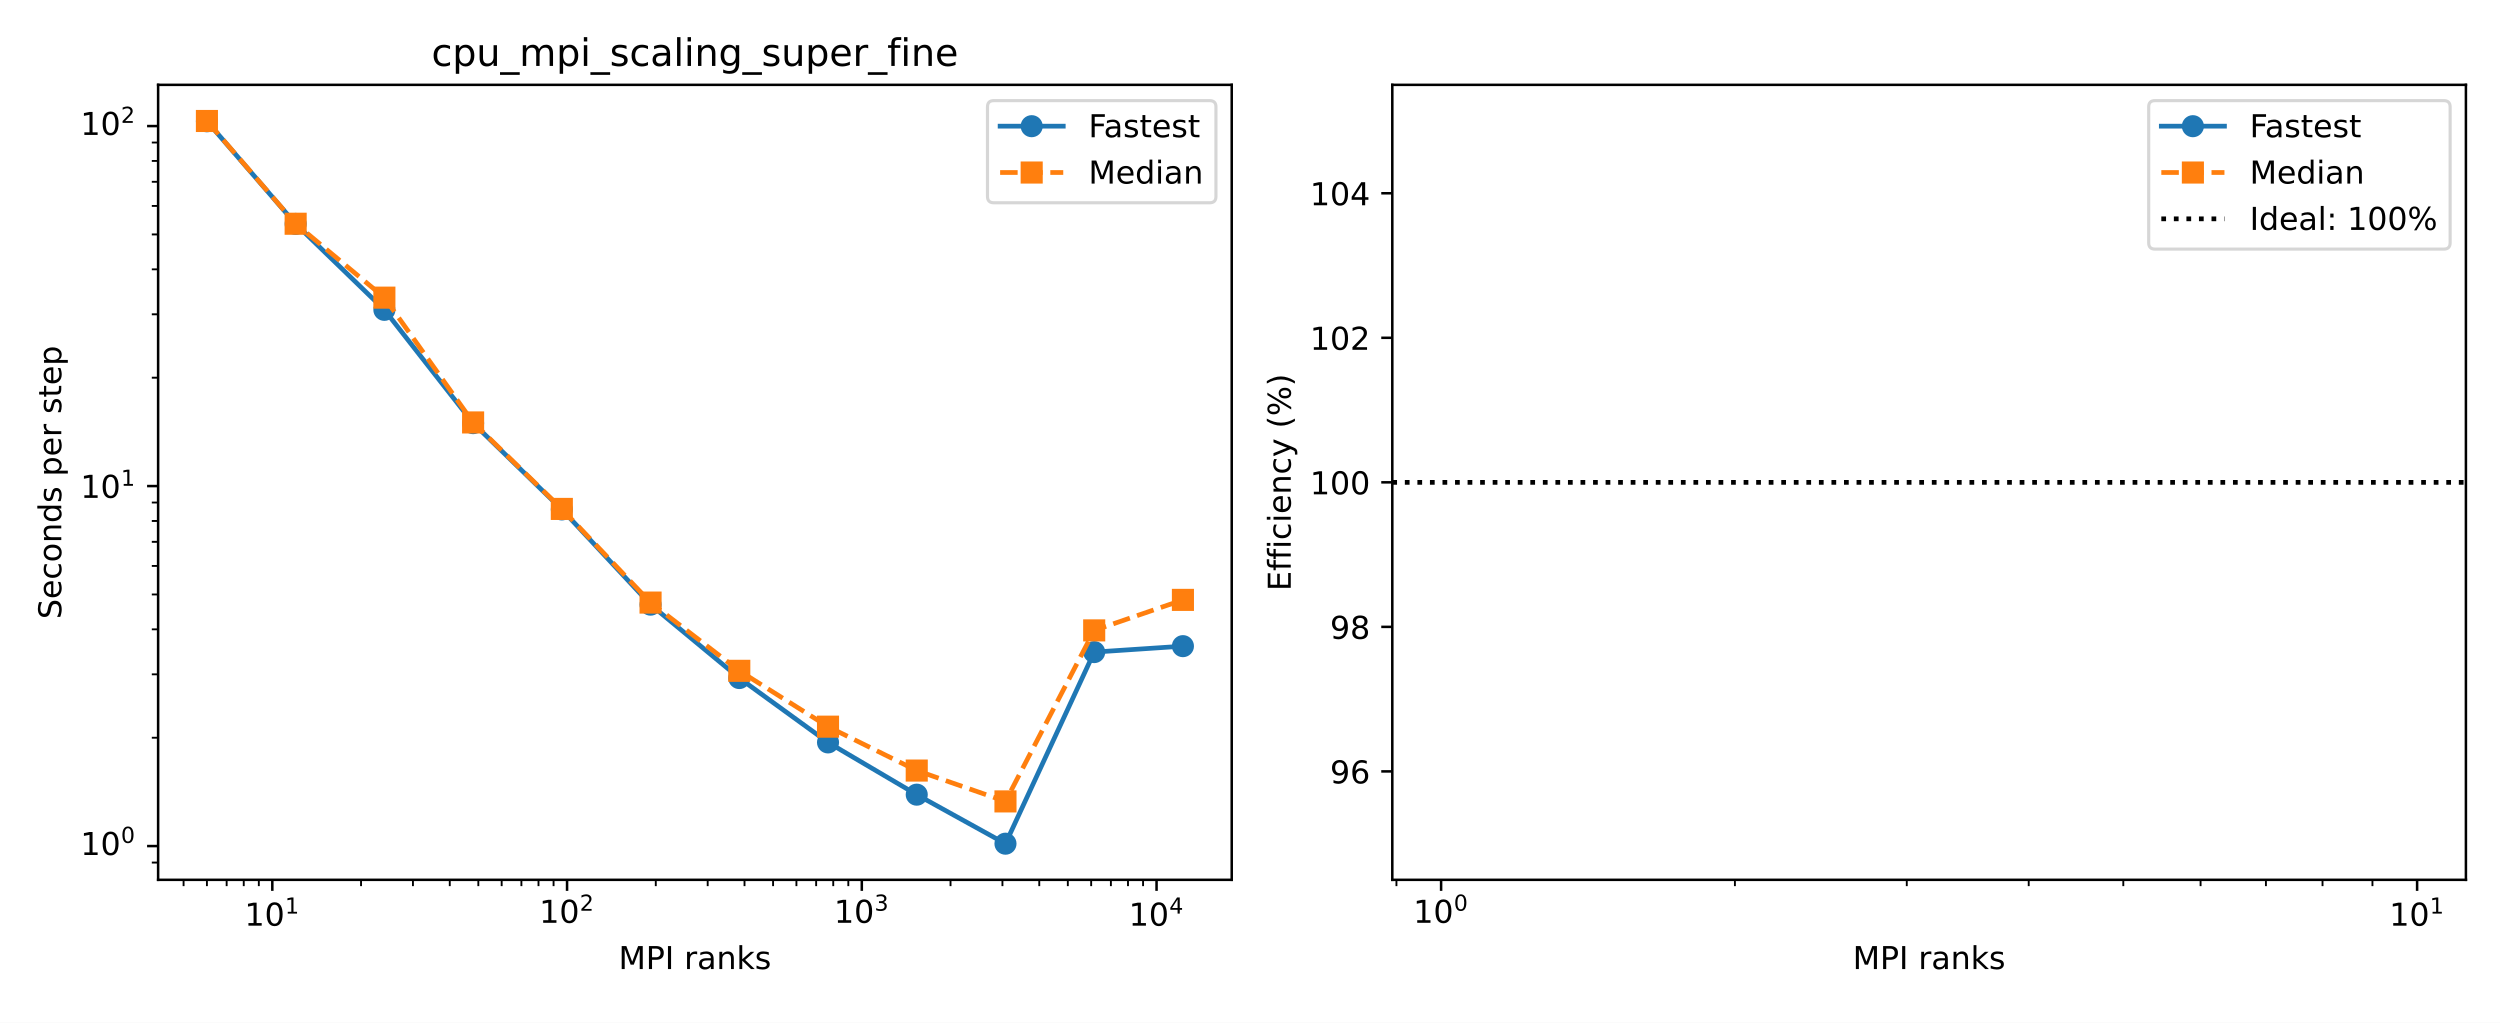
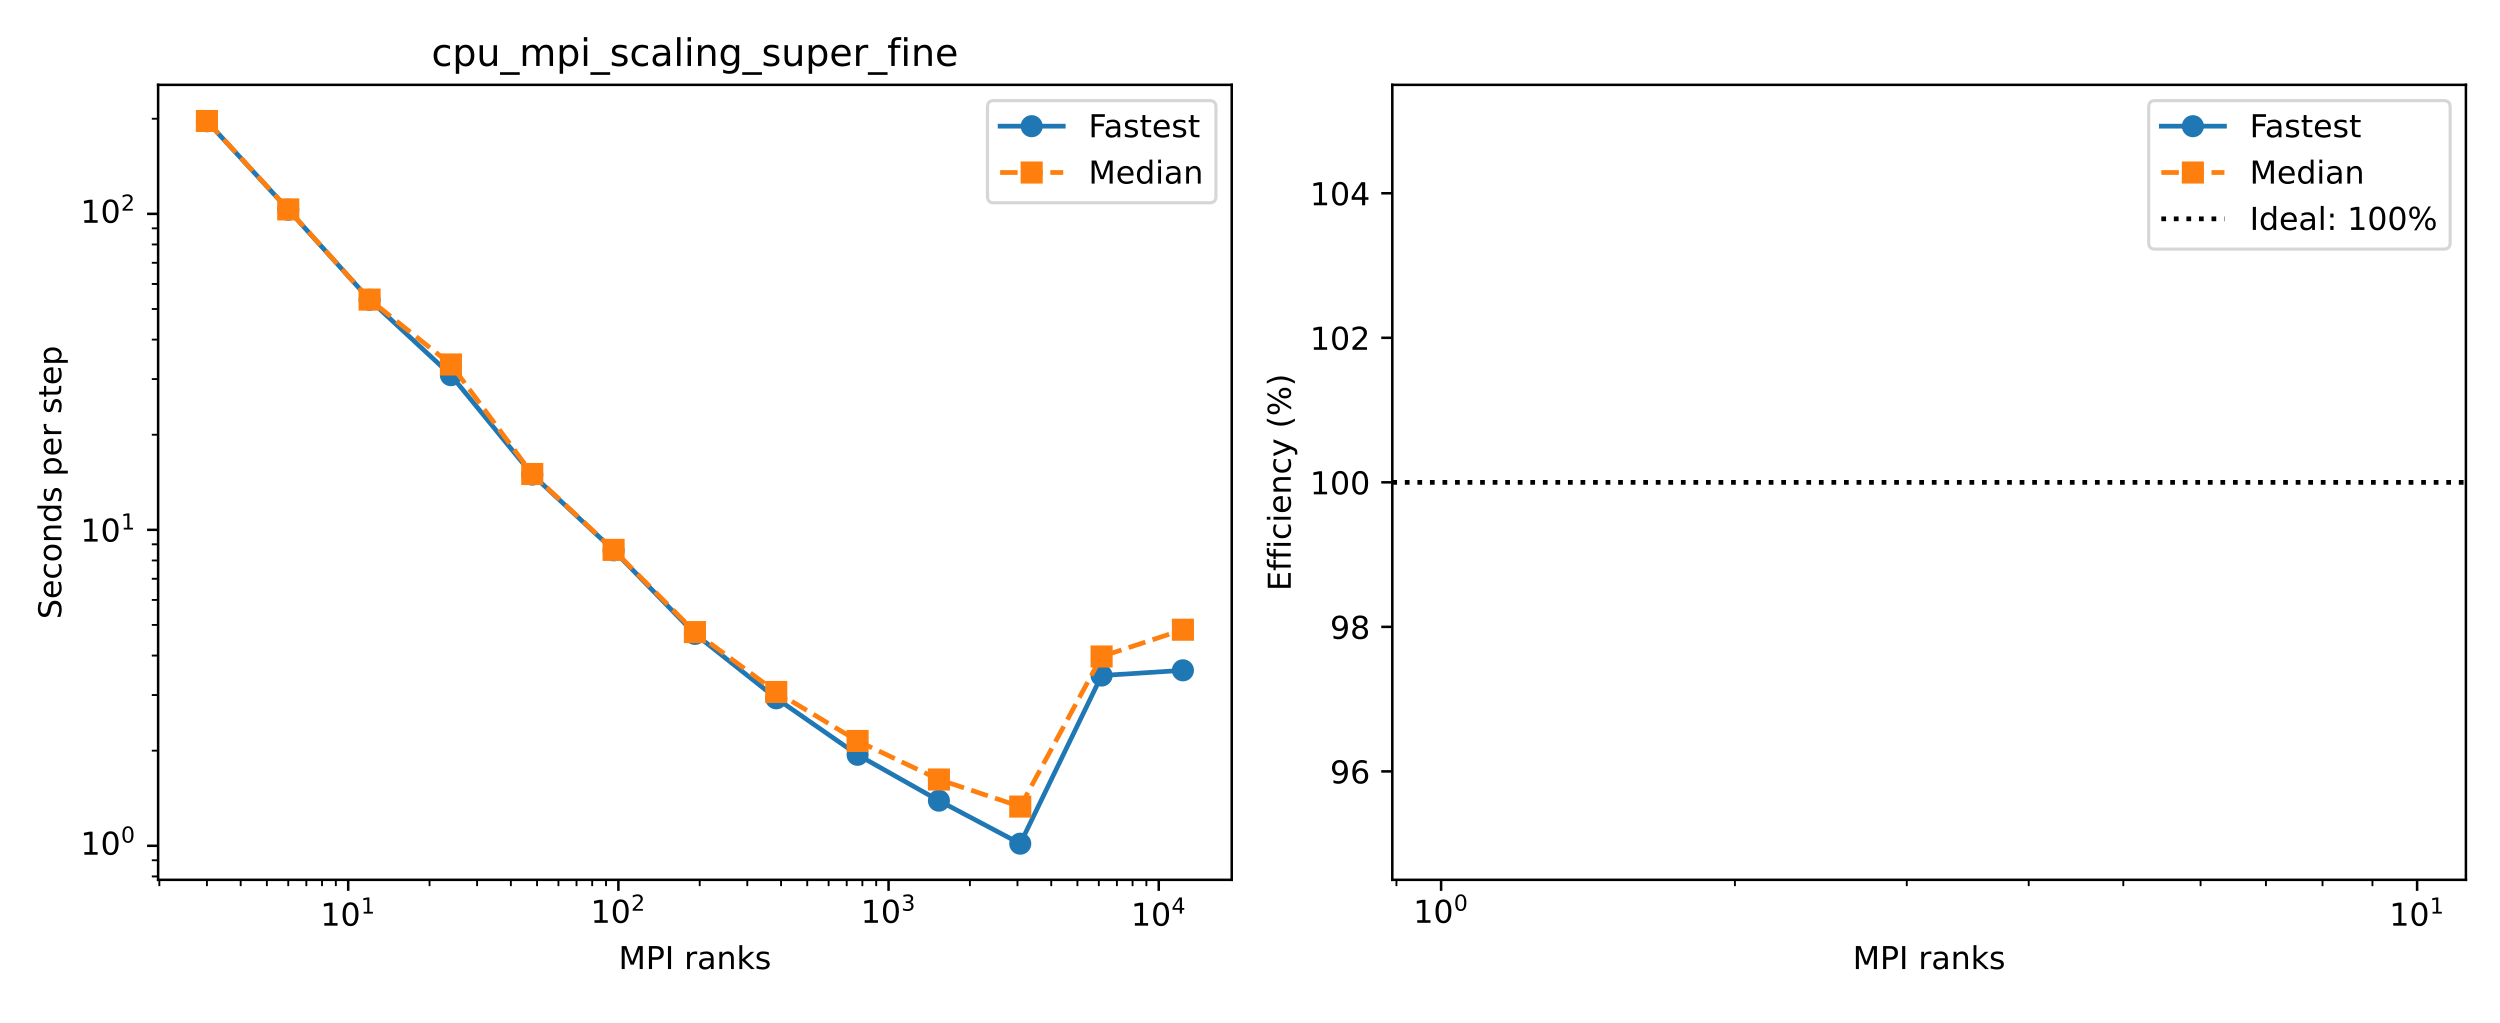
<svg xmlns="http://www.w3.org/2000/svg" xmlns:xlink="http://www.w3.org/1999/xlink" width="792pt" height="324pt" viewBox="0 0 792 324" version="1.1">
  <defs>
    <style type="text/css">*{stroke-linejoin: round; stroke-linecap: butt}</style>
  </defs>
  <g id="figure_1">
    <g id="patch_1">
      <path d="M 0 324 L 792 324 L 792 0 L 0 0 z " style="fill: #ffffff" />
    </g>
    <g id="axes_1">
      <g id="patch_2">
        <path d="M 50.093 278.728 L 390.211 278.728 L 390.211 26.88 L 50.093 26.88 z " style="fill: #ffffff" />
      </g>
      <g id="matplotlib.axis_1">
        <g id="xtick_1">
          <g id="line2d_1">
            <defs>
              <path id="m915a4b6a7f" d="M 0 0 L 0 3.5 " style="stroke: #000000; stroke-width: 0.8" />
            </defs>
            <g>
-               <use xlink:href="#m915a4b6a7f" x="86.268" y="278.728" style="stroke: #000000; stroke-width: 0.8" />
+               <use xlink:href="#m915a4b6a7f" x="110.308" y="278.728" style="stroke: #000000; stroke-width: 0.8" />
            </g>
          </g>
          <g id="text_1">
-             <g transform="translate(77.46797 293.3264)">
+             <g transform="translate(101.5083 293.3264)">
              <text>
                <tspan x="0" y="-0.064" style="font-size: 10px; font-family: 'DejaVu Sans'">1</tspan>
                <tspan x="6.362" y="-0.064" style="font-size: 10px; font-family: 'DejaVu Sans'">0</tspan>
                <tspan x="12.82" y="-3.892" style="font-size: 7px; font-family: 'DejaVu Sans'">1</tspan>
              </text>
            </g>
          </g>
        </g>
        <g id="xtick_2">
          <g id="line2d_2">
            <g>
-               <use xlink:href="#m915a4b6a7f" x="179.644" y="278.728" style="stroke: #000000; stroke-width: 0.8" />
+               <use xlink:href="#m915a4b6a7f" x="195.903" y="278.728" style="stroke: #000000; stroke-width: 0.8" />
            </g>
          </g>
          <g id="text_2">
-             <g transform="translate(170.844 293.3264)">
+             <g transform="translate(187.1029 293.3264)">
              <text>
                <tspan x="0" y="-0.977" style="font-size: 10px; font-family: 'DejaVu Sans'">1</tspan>
                <tspan x="6.362" y="-0.977" style="font-size: 10px; font-family: 'DejaVu Sans'">0</tspan>
                <tspan x="12.82" y="-4.805" style="font-size: 7px; font-family: 'DejaVu Sans'">2</tspan>
              </text>
            </g>
          </g>
        </g>
        <g id="xtick_3">
          <g id="line2d_3">
            <g>
-               <use xlink:href="#m915a4b6a7f" x="273.02" y="278.728" style="stroke: #000000; stroke-width: 0.8" />
+               <use xlink:href="#m915a4b6a7f" x="281.498" y="278.728" style="stroke: #000000; stroke-width: 0.8" />
            </g>
          </g>
          <g id="text_3">
-             <g transform="translate(264.22 293.3264)">
+             <g transform="translate(272.6976 293.3264)">
              <text>
                <tspan x="0" y="-0.977" style="font-size: 10px; font-family: 'DejaVu Sans'">1</tspan>
                <tspan x="6.362" y="-0.977" style="font-size: 10px; font-family: 'DejaVu Sans'">0</tspan>
                <tspan x="12.82" y="-4.805" style="font-size: 7px; font-family: 'DejaVu Sans'">3</tspan>
              </text>
            </g>
          </g>
        </g>
        <g id="xtick_4">
          <g id="line2d_4">
            <g>
-               <use xlink:href="#m915a4b6a7f" x="366.396" y="278.728" style="stroke: #000000; stroke-width: 0.8" />
+               <use xlink:href="#m915a4b6a7f" x="367.092" y="278.728" style="stroke: #000000; stroke-width: 0.8" />
            </g>
          </g>
          <g id="text_4">
-             <g transform="translate(357.596 293.3264)">
+             <g transform="translate(358.2923 293.3264)">
              <text>
                <tspan x="0" y="-0.064" style="font-size: 10px; font-family: 'DejaVu Sans'">1</tspan>
                <tspan x="6.362" y="-0.064" style="font-size: 10px; font-family: 'DejaVu Sans'">0</tspan>
                <tspan x="12.82" y="-3.892" style="font-size: 7px; font-family: 'DejaVu Sans'">4</tspan>
              </text>
            </g>
          </g>
        </g>
        <g id="xtick_5">
          <g id="line2d_5">
            <defs>
              <path id="m72433dea88" d="M 0 0 L 0 2 " style="stroke: #000000; stroke-width: 0.6" />
            </defs>
            <g>
-               <use xlink:href="#m72433dea88" x="58.159" y="278.728" style="stroke: #000000; stroke-width: 0.6" />
+               <use xlink:href="#m72433dea88" x="50.48" y="278.728" style="stroke: #000000; stroke-width: 0.6" />
            </g>
          </g>
        </g>
        <g id="xtick_6">
          <g id="line2d_6">
            <g>
              <use xlink:href="#m72433dea88" x="65.553" y="278.728" style="stroke: #000000; stroke-width: 0.6" />
            </g>
          </g>
        </g>
        <g id="xtick_7">
          <g id="line2d_7">
            <g>
-               <use xlink:href="#m72433dea88" x="71.804" y="278.728" style="stroke: #000000; stroke-width: 0.6" />
+               <use xlink:href="#m72433dea88" x="76.247" y="278.728" style="stroke: #000000; stroke-width: 0.6" />
            </g>
          </g>
        </g>
        <g id="xtick_8">
          <g id="line2d_8">
            <g>
-               <use xlink:href="#m72433dea88" x="77.219" y="278.728" style="stroke: #000000; stroke-width: 0.6" />
+               <use xlink:href="#m72433dea88" x="84.542" y="278.728" style="stroke: #000000; stroke-width: 0.6" />
            </g>
          </g>
        </g>
        <g id="xtick_9">
          <g id="line2d_9">
            <g>
-               <use xlink:href="#m72433dea88" x="81.995" y="278.728" style="stroke: #000000; stroke-width: 0.6" />
+               <use xlink:href="#m72433dea88" x="91.319" y="278.728" style="stroke: #000000; stroke-width: 0.6" />
            </g>
          </g>
        </g>
        <g id="xtick_10">
          <g id="line2d_10">
            <g>
-               <use xlink:href="#m72433dea88" x="114.377" y="278.728" style="stroke: #000000; stroke-width: 0.6" />
+               <use xlink:href="#m72433dea88" x="97.049" y="278.728" style="stroke: #000000; stroke-width: 0.6" />
            </g>
          </g>
        </g>
        <g id="xtick_11">
          <g id="line2d_11">
            <g>
-               <use xlink:href="#m72433dea88" x="130.82" y="278.728" style="stroke: #000000; stroke-width: 0.6" />
+               <use xlink:href="#m72433dea88" x="102.013" y="278.728" style="stroke: #000000; stroke-width: 0.6" />
            </g>
          </g>
        </g>
        <g id="xtick_12">
          <g id="line2d_12">
            <g>
-               <use xlink:href="#m72433dea88" x="142.486" y="278.728" style="stroke: #000000; stroke-width: 0.6" />
+               <use xlink:href="#m72433dea88" x="106.392" y="278.728" style="stroke: #000000; stroke-width: 0.6" />
            </g>
          </g>
        </g>
        <g id="xtick_13">
          <g id="line2d_13">
            <g>
-               <use xlink:href="#m72433dea88" x="151.535" y="278.728" style="stroke: #000000; stroke-width: 0.6" />
+               <use xlink:href="#m72433dea88" x="136.075" y="278.728" style="stroke: #000000; stroke-width: 0.6" />
            </g>
          </g>
        </g>
        <g id="xtick_14">
          <g id="line2d_14">
            <g>
-               <use xlink:href="#m72433dea88" x="158.929" y="278.728" style="stroke: #000000; stroke-width: 0.6" />
+               <use xlink:href="#m72433dea88" x="151.147" y="278.728" style="stroke: #000000; stroke-width: 0.6" />
            </g>
          </g>
        </g>
        <g id="xtick_15">
          <g id="line2d_15">
            <g>
-               <use xlink:href="#m72433dea88" x="165.18" y="278.728" style="stroke: #000000; stroke-width: 0.6" />
+               <use xlink:href="#m72433dea88" x="161.841" y="278.728" style="stroke: #000000; stroke-width: 0.6" />
            </g>
          </g>
        </g>
        <g id="xtick_16">
          <g id="line2d_16">
            <g>
-               <use xlink:href="#m72433dea88" x="170.595" y="278.728" style="stroke: #000000; stroke-width: 0.6" />
+               <use xlink:href="#m72433dea88" x="170.136" y="278.728" style="stroke: #000000; stroke-width: 0.6" />
            </g>
          </g>
        </g>
        <g id="xtick_17">
          <g id="line2d_17">
            <g>
-               <use xlink:href="#m72433dea88" x="175.371" y="278.728" style="stroke: #000000; stroke-width: 0.6" />
+               <use xlink:href="#m72433dea88" x="176.914" y="278.728" style="stroke: #000000; stroke-width: 0.6" />
            </g>
          </g>
        </g>
        <g id="xtick_18">
          <g id="line2d_18">
            <g>
-               <use xlink:href="#m72433dea88" x="207.753" y="278.728" style="stroke: #000000; stroke-width: 0.6" />
+               <use xlink:href="#m72433dea88" x="182.644" y="278.728" style="stroke: #000000; stroke-width: 0.6" />
            </g>
          </g>
        </g>
        <g id="xtick_19">
          <g id="line2d_19">
            <g>
-               <use xlink:href="#m72433dea88" x="224.196" y="278.728" style="stroke: #000000; stroke-width: 0.6" />
+               <use xlink:href="#m72433dea88" x="187.608" y="278.728" style="stroke: #000000; stroke-width: 0.6" />
            </g>
          </g>
        </g>
        <g id="xtick_20">
          <g id="line2d_20">
            <g>
-               <use xlink:href="#m72433dea88" x="235.862" y="278.728" style="stroke: #000000; stroke-width: 0.6" />
+               <use xlink:href="#m72433dea88" x="191.986" y="278.728" style="stroke: #000000; stroke-width: 0.6" />
            </g>
          </g>
        </g>
        <g id="xtick_21">
          <g id="line2d_21">
            <g>
-               <use xlink:href="#m72433dea88" x="244.911" y="278.728" style="stroke: #000000; stroke-width: 0.6" />
+               <use xlink:href="#m72433dea88" x="221.67" y="278.728" style="stroke: #000000; stroke-width: 0.6" />
            </g>
          </g>
        </g>
        <g id="xtick_22">
          <g id="line2d_22">
            <g>
-               <use xlink:href="#m72433dea88" x="252.305" y="278.728" style="stroke: #000000; stroke-width: 0.6" />
+               <use xlink:href="#m72433dea88" x="236.742" y="278.728" style="stroke: #000000; stroke-width: 0.6" />
            </g>
          </g>
        </g>
        <g id="xtick_23">
          <g id="line2d_23">
            <g>
-               <use xlink:href="#m72433dea88" x="258.556" y="278.728" style="stroke: #000000; stroke-width: 0.6" />
+               <use xlink:href="#m72433dea88" x="247.436" y="278.728" style="stroke: #000000; stroke-width: 0.6" />
            </g>
          </g>
        </g>
        <g id="xtick_24">
          <g id="line2d_24">
            <g>
-               <use xlink:href="#m72433dea88" x="263.971" y="278.728" style="stroke: #000000; stroke-width: 0.6" />
+               <use xlink:href="#m72433dea88" x="255.731" y="278.728" style="stroke: #000000; stroke-width: 0.6" />
            </g>
          </g>
        </g>
        <g id="xtick_25">
          <g id="line2d_25">
            <g>
-               <use xlink:href="#m72433dea88" x="268.747" y="278.728" style="stroke: #000000; stroke-width: 0.6" />
+               <use xlink:href="#m72433dea88" x="262.509" y="278.728" style="stroke: #000000; stroke-width: 0.6" />
            </g>
          </g>
        </g>
        <g id="xtick_26">
          <g id="line2d_26">
            <g>
-               <use xlink:href="#m72433dea88" x="301.129" y="278.728" style="stroke: #000000; stroke-width: 0.6" />
+               <use xlink:href="#m72433dea88" x="268.239" y="278.728" style="stroke: #000000; stroke-width: 0.6" />
            </g>
          </g>
        </g>
        <g id="xtick_27">
          <g id="line2d_27">
            <g>
-               <use xlink:href="#m72433dea88" x="317.572" y="278.728" style="stroke: #000000; stroke-width: 0.6" />
+               <use xlink:href="#m72433dea88" x="273.203" y="278.728" style="stroke: #000000; stroke-width: 0.6" />
            </g>
          </g>
        </g>
        <g id="xtick_28">
          <g id="line2d_28">
            <g>
-               <use xlink:href="#m72433dea88" x="329.238" y="278.728" style="stroke: #000000; stroke-width: 0.6" />
+               <use xlink:href="#m72433dea88" x="277.581" y="278.728" style="stroke: #000000; stroke-width: 0.6" />
            </g>
          </g>
        </g>
        <g id="xtick_29">
          <g id="line2d_29">
            <g>
-               <use xlink:href="#m72433dea88" x="338.287" y="278.728" style="stroke: #000000; stroke-width: 0.6" />
+               <use xlink:href="#m72433dea88" x="307.264" y="278.728" style="stroke: #000000; stroke-width: 0.6" />
            </g>
          </g>
        </g>
        <g id="xtick_30">
          <g id="line2d_30">
            <g>
-               <use xlink:href="#m72433dea88" x="345.681" y="278.728" style="stroke: #000000; stroke-width: 0.6" />
+               <use xlink:href="#m72433dea88" x="322.337" y="278.728" style="stroke: #000000; stroke-width: 0.6" />
            </g>
          </g>
        </g>
        <g id="xtick_31">
          <g id="line2d_31">
            <g>
-               <use xlink:href="#m72433dea88" x="351.932" y="278.728" style="stroke: #000000; stroke-width: 0.6" />
+               <use xlink:href="#m72433dea88" x="333.031" y="278.728" style="stroke: #000000; stroke-width: 0.6" />
            </g>
          </g>
        </g>
        <g id="xtick_32">
          <g id="line2d_32">
            <g>
-               <use xlink:href="#m72433dea88" x="357.347" y="278.728" style="stroke: #000000; stroke-width: 0.6" />
+               <use xlink:href="#m72433dea88" x="341.326" y="278.728" style="stroke: #000000; stroke-width: 0.6" />
            </g>
          </g>
        </g>
        <g id="xtick_33">
          <g id="line2d_33">
            <g>
-               <use xlink:href="#m72433dea88" x="362.123" y="278.728" style="stroke: #000000; stroke-width: 0.6" />
+               <use xlink:href="#m72433dea88" x="348.103" y="278.728" style="stroke: #000000; stroke-width: 0.6" />
+             </g>
+           </g>
+         </g>
+         <g id="xtick_34">
+           <g id="line2d_34">
+             <g>
+               <use xlink:href="#m72433dea88" x="353.834" y="278.728" style="stroke: #000000; stroke-width: 0.6" />
+             </g>
+           </g>
+         </g>
+         <g id="xtick_35">
+           <g id="line2d_35">
+             <g>
+               <use xlink:href="#m72433dea88" x="358.797" y="278.728" style="stroke: #000000; stroke-width: 0.6" />
+             </g>
+           </g>
+         </g>
+         <g id="xtick_36">
+           <g id="line2d_36">
+             <g>
+               <use xlink:href="#m72433dea88" x="363.176" y="278.728" style="stroke: #000000; stroke-width: 0.6" />
            </g>
          </g>
        </g>
        <g id="text_5">
          <text style="font-size: 10px; font-family: 'DejaVu Sans', 'Bitstream Vera Sans', 'Computer Modern Sans Serif', 'Lucida Grande', 'Verdana', 'Geneva', 'Lucid', 'Arial', 'Helvetica', 'Avant Garde', sans-serif; text-anchor: middle" x="220.152" y="307.005" transform="rotate(-0 220.152 307.0046)">MPI ranks</text>
        </g>
      </g>
      <g id="matplotlib.axis_2">
        <g id="ytick_1">
-           <g id="line2d_34">
+           <g id="line2d_37">
            <defs>
              <path id="mc665064905" d="M 0 0 L -3.5 0 " style="stroke: #000000; stroke-width: 0.8" />
            </defs>
            <g>
-               <use xlink:href="#mc665064905" x="50.093" y="268.043" style="stroke: #000000; stroke-width: 0.8" />
+               <use xlink:href="#mc665064905" x="50.093" y="267.949" style="stroke: #000000; stroke-width: 0.8" />
            </g>
          </g>
          <g id="text_6">
-             <g transform="translate(25.49269 271.8419)">
+             <g transform="translate(25.49269 271.7486)">
              <text>
                <tspan x="0" y="-0.977" style="font-size: 10px; font-family: 'DejaVu Sans'">1</tspan>
                <tspan x="6.362" y="-0.977" style="font-size: 10px; font-family: 'DejaVu Sans'">0</tspan>
                <tspan x="12.82" y="-4.805" style="font-size: 7px; font-family: 'DejaVu Sans'">0</tspan>
              </text>
            </g>
          </g>
        </g>
        <g id="ytick_2">
-           <g id="line2d_35">
-             <g>
-               <use xlink:href="#mc665064905" x="50.093" y="153.987" style="stroke: #000000; stroke-width: 0.8" />
+           <g id="line2d_38">
+             <g>
+               <use xlink:href="#mc665064905" x="50.093" y="167.851" style="stroke: #000000; stroke-width: 0.8" />
            </g>
          </g>
          <g id="text_7">
-             <g transform="translate(25.49269 157.7864)">
+             <g transform="translate(25.49269 171.6498)">
              <text>
                <tspan x="0" y="-0.064" style="font-size: 10px; font-family: 'DejaVu Sans'">1</tspan>
                <tspan x="6.362" y="-0.064" style="font-size: 10px; font-family: 'DejaVu Sans'">0</tspan>
                <tspan x="12.82" y="-3.892" style="font-size: 7px; font-family: 'DejaVu Sans'">1</tspan>
              </text>
            </g>
          </g>
        </g>
        <g id="ytick_3">
-           <g id="line2d_36">
-             <g>
-               <use xlink:href="#mc665064905" x="50.093" y="39.932" style="stroke: #000000; stroke-width: 0.8" />
+           <g id="line2d_39">
+             <g>
+               <use xlink:href="#mc665064905" x="50.093" y="67.752" style="stroke: #000000; stroke-width: 0.8" />
            </g>
          </g>
          <g id="text_8">
-             <g transform="translate(25.49269 43.73083)">
+             <g transform="translate(25.49269 71.55097)">
              <text>
                <tspan x="0" y="-0.977" style="font-size: 10px; font-family: 'DejaVu Sans'">1</tspan>
                <tspan x="6.362" y="-0.977" style="font-size: 10px; font-family: 'DejaVu Sans'">0</tspan>
                <tspan x="12.82" y="-4.805" style="font-size: 7px; font-family: 'DejaVu Sans'">2</tspan>
              </text>
            </g>
          </g>
        </g>
        <g id="ytick_4">
-           <g id="line2d_37">
+           <g id="line2d_40">
            <defs>
              <path id="m3884b080c1" d="M 0 0 L -2 0 " style="stroke: #000000; stroke-width: 0.6" />
            </defs>
            <g>
-               <use xlink:href="#m3884b080c1" x="50.093" y="273.262" style="stroke: #000000; stroke-width: 0.6" />
+               <use xlink:href="#m3884b080c1" x="50.093" y="277.65" style="stroke: #000000; stroke-width: 0.6" />
            </g>
          </g>
        </g>
        <g id="ytick_5">
-           <g id="line2d_38">
-             <g>
-               <use xlink:href="#m3884b080c1" x="50.093" y="233.709" style="stroke: #000000; stroke-width: 0.6" />
+           <g id="line2d_41">
+             <g>
+               <use xlink:href="#m3884b080c1" x="50.093" y="272.53" style="stroke: #000000; stroke-width: 0.6" />
            </g>
          </g>
        </g>
        <g id="ytick_6">
-           <g id="line2d_39">
-             <g>
-               <use xlink:href="#m3884b080c1" x="50.093" y="213.624" style="stroke: #000000; stroke-width: 0.6" />
+           <g id="line2d_42">
+             <g>
+               <use xlink:href="#m3884b080c1" x="50.093" y="237.817" style="stroke: #000000; stroke-width: 0.6" />
            </g>
          </g>
        </g>
        <g id="ytick_7">
-           <g id="line2d_40">
-             <g>
-               <use xlink:href="#m3884b080c1" x="50.093" y="199.374" style="stroke: #000000; stroke-width: 0.6" />
+           <g id="line2d_43">
+             <g>
+               <use xlink:href="#m3884b080c1" x="50.093" y="220.19" style="stroke: #000000; stroke-width: 0.6" />
            </g>
          </g>
        </g>
        <g id="ytick_8">
-           <g id="line2d_41">
-             <g>
-               <use xlink:href="#m3884b080c1" x="50.093" y="188.321" style="stroke: #000000; stroke-width: 0.6" />
+           <g id="line2d_44">
+             <g>
+               <use xlink:href="#m3884b080c1" x="50.093" y="207.684" style="stroke: #000000; stroke-width: 0.6" />
            </g>
          </g>
        </g>
        <g id="ytick_9">
-           <g id="line2d_42">
-             <g>
-               <use xlink:href="#m3884b080c1" x="50.093" y="179.29" style="stroke: #000000; stroke-width: 0.6" />
+           <g id="line2d_45">
+             <g>
+               <use xlink:href="#m3884b080c1" x="50.093" y="197.983" style="stroke: #000000; stroke-width: 0.6" />
            </g>
          </g>
        </g>
        <g id="ytick_10">
-           <g id="line2d_43">
-             <g>
-               <use xlink:href="#m3884b080c1" x="50.093" y="171.655" style="stroke: #000000; stroke-width: 0.6" />
+           <g id="line2d_46">
+             <g>
+               <use xlink:href="#m3884b080c1" x="50.093" y="190.057" style="stroke: #000000; stroke-width: 0.6" />
            </g>
          </g>
        </g>
        <g id="ytick_11">
-           <g id="line2d_44">
-             <g>
-               <use xlink:href="#m3884b080c1" x="50.093" y="165.04" style="stroke: #000000; stroke-width: 0.6" />
+           <g id="line2d_47">
+             <g>
+               <use xlink:href="#m3884b080c1" x="50.093" y="183.356" style="stroke: #000000; stroke-width: 0.6" />
            </g>
          </g>
        </g>
        <g id="ytick_12">
-           <g id="line2d_45">
-             <g>
-               <use xlink:href="#m3884b080c1" x="50.093" y="159.206" style="stroke: #000000; stroke-width: 0.6" />
+           <g id="line2d_48">
+             <g>
+               <use xlink:href="#m3884b080c1" x="50.093" y="177.551" style="stroke: #000000; stroke-width: 0.6" />
            </g>
          </g>
        </g>
        <g id="ytick_13">
-           <g id="line2d_46">
-             <g>
-               <use xlink:href="#m3884b080c1" x="50.093" y="119.653" style="stroke: #000000; stroke-width: 0.6" />
+           <g id="line2d_49">
+             <g>
+               <use xlink:href="#m3884b080c1" x="50.093" y="172.431" style="stroke: #000000; stroke-width: 0.6" />
            </g>
          </g>
        </g>
        <g id="ytick_14">
-           <g id="line2d_47">
-             <g>
-               <use xlink:href="#m3884b080c1" x="50.093" y="99.569" style="stroke: #000000; stroke-width: 0.6" />
+           <g id="line2d_50">
+             <g>
+               <use xlink:href="#m3884b080c1" x="50.093" y="137.718" style="stroke: #000000; stroke-width: 0.6" />
            </g>
          </g>
        </g>
        <g id="ytick_15">
-           <g id="line2d_48">
-             <g>
-               <use xlink:href="#m3884b080c1" x="50.093" y="85.319" style="stroke: #000000; stroke-width: 0.6" />
+           <g id="line2d_51">
+             <g>
+               <use xlink:href="#m3884b080c1" x="50.093" y="120.091" style="stroke: #000000; stroke-width: 0.6" />
            </g>
          </g>
        </g>
        <g id="ytick_16">
-           <g id="line2d_49">
-             <g>
-               <use xlink:href="#m3884b080c1" x="50.093" y="74.266" style="stroke: #000000; stroke-width: 0.6" />
+           <g id="line2d_52">
+             <g>
+               <use xlink:href="#m3884b080c1" x="50.093" y="107.585" style="stroke: #000000; stroke-width: 0.6" />
            </g>
          </g>
        </g>
        <g id="ytick_17">
-           <g id="line2d_50">
-             <g>
-               <use xlink:href="#m3884b080c1" x="50.093" y="65.235" style="stroke: #000000; stroke-width: 0.6" />
+           <g id="line2d_53">
+             <g>
+               <use xlink:href="#m3884b080c1" x="50.093" y="97.885" style="stroke: #000000; stroke-width: 0.6" />
            </g>
          </g>
        </g>
        <g id="ytick_18">
-           <g id="line2d_51">
-             <g>
-               <use xlink:href="#m3884b080c1" x="50.093" y="57.599" style="stroke: #000000; stroke-width: 0.6" />
+           <g id="line2d_54">
+             <g>
+               <use xlink:href="#m3884b080c1" x="50.093" y="89.959" style="stroke: #000000; stroke-width: 0.6" />
            </g>
          </g>
        </g>
        <g id="ytick_19">
-           <g id="line2d_52">
-             <g>
-               <use xlink:href="#m3884b080c1" x="50.093" y="50.985" style="stroke: #000000; stroke-width: 0.6" />
+           <g id="line2d_55">
+             <g>
+               <use xlink:href="#m3884b080c1" x="50.093" y="83.257" style="stroke: #000000; stroke-width: 0.6" />
            </g>
          </g>
        </g>
        <g id="ytick_20">
-           <g id="line2d_53">
-             <g>
-               <use xlink:href="#m3884b080c1" x="50.093" y="45.151" style="stroke: #000000; stroke-width: 0.6" />
+           <g id="line2d_56">
+             <g>
+               <use xlink:href="#m3884b080c1" x="50.093" y="77.452" style="stroke: #000000; stroke-width: 0.6" />
+             </g>
+           </g>
+         </g>
+         <g id="ytick_21">
+           <g id="line2d_57">
+             <g>
+               <use xlink:href="#m3884b080c1" x="50.093" y="72.332" style="stroke: #000000; stroke-width: 0.6" />
+             </g>
+           </g>
+         </g>
+         <g id="ytick_22">
+           <g id="line2d_58">
+             <g>
+               <use xlink:href="#m3884b080c1" x="50.093" y="37.619" style="stroke: #000000; stroke-width: 0.6" />
            </g>
          </g>
        </g>
        <g id="text_9">
          <text style="font-size: 10px; font-family: 'DejaVu Sans', 'Bitstream Vera Sans', 'Computer Modern Sans Serif', 'Lucida Grande', 'Verdana', 'Geneva', 'Lucid', 'Arial', 'Helvetica', 'Avant Garde', sans-serif; text-anchor: middle" x="19.413" y="152.804" transform="rotate(-90 19.413 152.804)">Seconds per step</text>
        </g>
      </g>
-       <g id="line2d_54">
-         <path d="M 65.553 38.418 L 93.662 70.937 L 121.771 98.159 L 149.88 134.052 L 177.989 161.391 L 206.098 191.554 L 234.207 214.808 L 262.315 235.196 L 290.424 251.75 L 318.533 267.28 L 346.642 206.585 L 374.751 204.7 " clip-path="url(#p0b29adeca3)" style="fill: none; stroke: #1f77b4; stroke-width: 1.5; stroke-linecap: square" />
+       <g id="line2d_59">
+         <path d="M 65.553 38.413 L 91.319 66.424 L 117.086 94.963 L 142.852 118.854 L 168.619 150.355 L 194.385 174.349 L 220.152 200.821 L 245.919 221.229 L 271.685 239.122 L 297.452 253.651 L 323.218 267.28 L 348.985 214.012 L 374.751 212.357 " clip-path="url(#p0b29adeca3)" style="fill: none; stroke: #1f77b4; stroke-width: 1.5; stroke-linecap: square" />
        <defs>
          <path id="mfb15104b4f" d="M 0 3 C 0.796 3 1.559 2.684 2.121 2.121 C 2.684 1.559 3 0.796 3 0 C 3 -0.796 2.684 -1.559 2.121 -2.121 C 1.559 -2.684 0.796 -3 0 -3 C -0.796 -3 -1.559 -2.684 -2.121 -2.121 C -2.684 -1.559 -3 -0.796 -3 0 C -3 0.796 -2.684 1.559 -2.121 2.121 C -1.559 2.684 -0.796 3 0 3 z " style="stroke: #1f77b4" />
        </defs>
        <g clip-path="url(#p0b29adeca3)">
-           <use xlink:href="#mfb15104b4f" x="65.553" y="38.418" style="fill: #1f77b4; stroke: #1f77b4" />
-           <use xlink:href="#mfb15104b4f" x="93.662" y="70.937" style="fill: #1f77b4; stroke: #1f77b4" />
-           <use xlink:href="#mfb15104b4f" x="121.771" y="98.159" style="fill: #1f77b4; stroke: #1f77b4" />
-           <use xlink:href="#mfb15104b4f" x="149.88" y="134.052" style="fill: #1f77b4; stroke: #1f77b4" />
-           <use xlink:href="#mfb15104b4f" x="177.989" y="161.391" style="fill: #1f77b4; stroke: #1f77b4" />
-           <use xlink:href="#mfb15104b4f" x="206.098" y="191.554" style="fill: #1f77b4; stroke: #1f77b4" />
-           <use xlink:href="#mfb15104b4f" x="234.207" y="214.808" style="fill: #1f77b4; stroke: #1f77b4" />
-           <use xlink:href="#mfb15104b4f" x="262.315" y="235.196" style="fill: #1f77b4; stroke: #1f77b4" />
-           <use xlink:href="#mfb15104b4f" x="290.424" y="251.75" style="fill: #1f77b4; stroke: #1f77b4" />
-           <use xlink:href="#mfb15104b4f" x="318.533" y="267.28" style="fill: #1f77b4; stroke: #1f77b4" />
-           <use xlink:href="#mfb15104b4f" x="346.642" y="206.585" style="fill: #1f77b4; stroke: #1f77b4" />
-           <use xlink:href="#mfb15104b4f" x="374.751" y="204.7" style="fill: #1f77b4; stroke: #1f77b4" />
-         </g>
-       </g>
-       <g id="line2d_55">
-         <path d="M 65.553 38.328 L 93.662 70.881 L 121.771 94.294 L 149.88 133.829 L 177.989 161.226 L 206.098 190.896 L 234.207 212.517 L 262.315 230.208 L 290.424 244.113 L 318.533 253.885 L 346.642 199.708 L 374.751 190.043 " clip-path="url(#p0b29adeca3)" style="fill: none; stroke-dasharray: 5.55,2.4; stroke-dashoffset: 0; stroke: #ff7f0e; stroke-width: 1.5" />
+           <use xlink:href="#mfb15104b4f" x="65.553" y="38.413" style="fill: #1f77b4; stroke: #1f77b4" />
+           <use xlink:href="#mfb15104b4f" x="91.319" y="66.424" style="fill: #1f77b4; stroke: #1f77b4" />
+           <use xlink:href="#mfb15104b4f" x="117.086" y="94.963" style="fill: #1f77b4; stroke: #1f77b4" />
+           <use xlink:href="#mfb15104b4f" x="142.852" y="118.854" style="fill: #1f77b4; stroke: #1f77b4" />
+           <use xlink:href="#mfb15104b4f" x="168.619" y="150.355" style="fill: #1f77b4; stroke: #1f77b4" />
+           <use xlink:href="#mfb15104b4f" x="194.385" y="174.349" style="fill: #1f77b4; stroke: #1f77b4" />
+           <use xlink:href="#mfb15104b4f" x="220.152" y="200.821" style="fill: #1f77b4; stroke: #1f77b4" />
+           <use xlink:href="#mfb15104b4f" x="245.919" y="221.229" style="fill: #1f77b4; stroke: #1f77b4" />
+           <use xlink:href="#mfb15104b4f" x="271.685" y="239.122" style="fill: #1f77b4; stroke: #1f77b4" />
+           <use xlink:href="#mfb15104b4f" x="297.452" y="253.651" style="fill: #1f77b4; stroke: #1f77b4" />
+           <use xlink:href="#mfb15104b4f" x="323.218" y="267.28" style="fill: #1f77b4; stroke: #1f77b4" />
+           <use xlink:href="#mfb15104b4f" x="348.985" y="214.012" style="fill: #1f77b4; stroke: #1f77b4" />
+           <use xlink:href="#mfb15104b4f" x="374.751" y="212.357" style="fill: #1f77b4; stroke: #1f77b4" />
+         </g>
+       </g>
+       <g id="line2d_60">
+         <path d="M 65.553 38.328 L 91.319 66.344 L 117.086 94.914 L 142.852 115.462 L 168.619 150.159 L 194.385 174.204 L 220.152 200.243 L 245.919 219.218 L 271.685 234.744 L 297.452 246.948 L 323.218 255.524 L 348.985 207.977 L 374.751 199.494 " clip-path="url(#p0b29adeca3)" style="fill: none; stroke-dasharray: 5.55,2.4; stroke-dashoffset: 0; stroke: #ff7f0e; stroke-width: 1.5" />
        <defs>
          <path id="m5a906554f0" d="M -3 3 L 3 3 L 3 -3 L -3 -3 z " style="stroke: #ff7f0e; stroke-linejoin: miter" />
        </defs>
        <g clip-path="url(#p0b29adeca3)">
          <use xlink:href="#m5a906554f0" x="65.553" y="38.328" style="fill: #ff7f0e; stroke: #ff7f0e; stroke-linejoin: miter" />
-           <use xlink:href="#m5a906554f0" x="93.662" y="70.881" style="fill: #ff7f0e; stroke: #ff7f0e; stroke-linejoin: miter" />
-           <use xlink:href="#m5a906554f0" x="121.771" y="94.294" style="fill: #ff7f0e; stroke: #ff7f0e; stroke-linejoin: miter" />
-           <use xlink:href="#m5a906554f0" x="149.88" y="133.829" style="fill: #ff7f0e; stroke: #ff7f0e; stroke-linejoin: miter" />
-           <use xlink:href="#m5a906554f0" x="177.989" y="161.226" style="fill: #ff7f0e; stroke: #ff7f0e; stroke-linejoin: miter" />
-           <use xlink:href="#m5a906554f0" x="206.098" y="190.896" style="fill: #ff7f0e; stroke: #ff7f0e; stroke-linejoin: miter" />
-           <use xlink:href="#m5a906554f0" x="234.207" y="212.517" style="fill: #ff7f0e; stroke: #ff7f0e; stroke-linejoin: miter" />
-           <use xlink:href="#m5a906554f0" x="262.315" y="230.208" style="fill: #ff7f0e; stroke: #ff7f0e; stroke-linejoin: miter" />
-           <use xlink:href="#m5a906554f0" x="290.424" y="244.113" style="fill: #ff7f0e; stroke: #ff7f0e; stroke-linejoin: miter" />
-           <use xlink:href="#m5a906554f0" x="318.533" y="253.885" style="fill: #ff7f0e; stroke: #ff7f0e; stroke-linejoin: miter" />
-           <use xlink:href="#m5a906554f0" x="346.642" y="199.708" style="fill: #ff7f0e; stroke: #ff7f0e; stroke-linejoin: miter" />
-           <use xlink:href="#m5a906554f0" x="374.751" y="190.043" style="fill: #ff7f0e; stroke: #ff7f0e; stroke-linejoin: miter" />
+           <use xlink:href="#m5a906554f0" x="91.319" y="66.344" style="fill: #ff7f0e; stroke: #ff7f0e; stroke-linejoin: miter" />
+           <use xlink:href="#m5a906554f0" x="117.086" y="94.914" style="fill: #ff7f0e; stroke: #ff7f0e; stroke-linejoin: miter" />
+           <use xlink:href="#m5a906554f0" x="142.852" y="115.462" style="fill: #ff7f0e; stroke: #ff7f0e; stroke-linejoin: miter" />
+           <use xlink:href="#m5a906554f0" x="168.619" y="150.159" style="fill: #ff7f0e; stroke: #ff7f0e; stroke-linejoin: miter" />
+           <use xlink:href="#m5a906554f0" x="194.385" y="174.204" style="fill: #ff7f0e; stroke: #ff7f0e; stroke-linejoin: miter" />
+           <use xlink:href="#m5a906554f0" x="220.152" y="200.243" style="fill: #ff7f0e; stroke: #ff7f0e; stroke-linejoin: miter" />
+           <use xlink:href="#m5a906554f0" x="245.919" y="219.218" style="fill: #ff7f0e; stroke: #ff7f0e; stroke-linejoin: miter" />
+           <use xlink:href="#m5a906554f0" x="271.685" y="234.744" style="fill: #ff7f0e; stroke: #ff7f0e; stroke-linejoin: miter" />
+           <use xlink:href="#m5a906554f0" x="297.452" y="246.948" style="fill: #ff7f0e; stroke: #ff7f0e; stroke-linejoin: miter" />
+           <use xlink:href="#m5a906554f0" x="323.218" y="255.524" style="fill: #ff7f0e; stroke: #ff7f0e; stroke-linejoin: miter" />
+           <use xlink:href="#m5a906554f0" x="348.985" y="207.977" style="fill: #ff7f0e; stroke: #ff7f0e; stroke-linejoin: miter" />
+           <use xlink:href="#m5a906554f0" x="374.751" y="199.494" style="fill: #ff7f0e; stroke: #ff7f0e; stroke-linejoin: miter" />
        </g>
      </g>
      <g id="patch_3">
        <path d="M 50.093 278.728 L 50.093 26.88 " style="fill: none; stroke: #000000; stroke-width: 0.8; stroke-linejoin: miter; stroke-linecap: square" />
      </g>
      <g id="patch_4">
        <path d="M 390.211 278.728 L 390.211 26.88 " style="fill: none; stroke: #000000; stroke-width: 0.8; stroke-linejoin: miter; stroke-linecap: square" />
      </g>
      <g id="patch_5">
        <path d="M 50.093 278.728 L 390.211 278.728 " style="fill: none; stroke: #000000; stroke-width: 0.8; stroke-linejoin: miter; stroke-linecap: square" />
      </g>
      <g id="patch_6">
        <path d="M 50.093 26.88 L 390.211 26.88 " style="fill: none; stroke: #000000; stroke-width: 0.8; stroke-linejoin: miter; stroke-linecap: square" />
      </g>
      <g id="text_10">
        <text style="font-size: 12px; font-family: 'DejaVu Sans', 'Bitstream Vera Sans', 'Computer Modern Sans Serif', 'Lucida Grande', 'Verdana', 'Geneva', 'Lucid', 'Arial', 'Helvetica', 'Avant Garde', sans-serif; text-anchor: middle" x="220.152" y="20.88" transform="rotate(-0 220.152 20.88)">cpu_mpi_scaling_super_fine</text>
      </g>
      <g id="legend_1">
        <g id="patch_7">
          <path d="M 314.838 64.236 L 383.211 64.236 Q 385.211 64.236 385.211 62.236 L 385.211 33.88 Q 385.211 31.88 383.211 31.88 L 314.838 31.88 Q 312.838 31.88 312.838 33.88 L 312.838 62.236 Q 312.838 64.236 314.838 64.236 z " style="fill: #ffffff; opacity: 0.8; stroke: #cccccc; stroke-linejoin: miter" />
        </g>
-         <g id="line2d_56">
+         <g id="line2d_61">
          <path d="M 316.838 39.978 L 326.838 39.978 L 336.838 39.978 " style="fill: none; stroke: #1f77b4; stroke-width: 1.5; stroke-linecap: square" />
          <g>
            <use xlink:href="#mfb15104b4f" x="326.838" y="39.978" style="fill: #1f77b4; stroke: #1f77b4" />
          </g>
        </g>
        <g id="text_11">
          <text style="font-size: 10px; font-family: 'DejaVu Sans', 'Bitstream Vera Sans', 'Computer Modern Sans Serif', 'Lucida Grande', 'Verdana', 'Geneva', 'Lucid', 'Arial', 'Helvetica', 'Avant Garde', sans-serif; text-anchor: start" x="344.838" y="43.478" transform="rotate(-0 344.8379 43.47844)">Fastest</text>
        </g>
-         <g id="line2d_57">
+         <g id="line2d_62">
          <path d="M 316.838 54.657 L 326.838 54.657 L 336.838 54.657 " style="fill: none; stroke-dasharray: 5.55,2.4; stroke-dashoffset: 0; stroke: #ff7f0e; stroke-width: 1.5" />
          <g>
            <use xlink:href="#m5a906554f0" x="326.838" y="54.657" style="fill: #ff7f0e; stroke: #ff7f0e; stroke-linejoin: miter" />
          </g>
        </g>
        <g id="text_12">
          <text style="font-size: 10px; font-family: 'DejaVu Sans', 'Bitstream Vera Sans', 'Computer Modern Sans Serif', 'Lucida Grande', 'Verdana', 'Geneva', 'Lucid', 'Arial', 'Helvetica', 'Avant Garde', sans-serif; text-anchor: start" x="344.838" y="58.157" transform="rotate(-0 344.8379 58.15656)">Median</text>
        </g>
      </g>
    </g>
    <g id="axes_2">
      <g id="patch_8">
        <path d="M 441.081 278.728 L 781.2 278.728 L 781.2 26.88 L 441.081 26.88 z " style="fill: #ffffff" />
      </g>
      <g id="matplotlib.axis_3">
-         <g id="xtick_34">
-           <g id="line2d_58">
+         <g id="xtick_37">
+           <g id="line2d_63">
            <g>
              <use xlink:href="#m915a4b6a7f" x="456.541" y="278.728" style="stroke: #000000; stroke-width: 0.8" />
            </g>
          </g>
          <g id="text_13">
            <g transform="translate(447.7413 293.3264)">
              <text>
                <tspan x="0" y="-0.977" style="font-size: 10px; font-family: 'DejaVu Sans'">1</tspan>
                <tspan x="6.362" y="-0.977" style="font-size: 10px; font-family: 'DejaVu Sans'">0</tspan>
                <tspan x="12.82" y="-4.805" style="font-size: 7px; font-family: 'DejaVu Sans'">0</tspan>
              </text>
            </g>
          </g>
        </g>
-         <g id="xtick_35">
-           <g id="line2d_59">
+         <g id="xtick_38">
+           <g id="line2d_64">
            <g>
              <use xlink:href="#m915a4b6a7f" x="765.74" y="278.728" style="stroke: #000000; stroke-width: 0.8" />
            </g>
          </g>
          <g id="text_14">
            <g transform="translate(756.9401 293.3264)">
              <text>
                <tspan x="0" y="-0.064" style="font-size: 10px; font-family: 'DejaVu Sans'">1</tspan>
                <tspan x="6.362" y="-0.064" style="font-size: 10px; font-family: 'DejaVu Sans'">0</tspan>
                <tspan x="12.82" y="-3.892" style="font-size: 7px; font-family: 'DejaVu Sans'">1</tspan>
              </text>
            </g>
          </g>
        </g>
-         <g id="xtick_36">
-           <g id="line2d_60">
+         <g id="xtick_39">
+           <g id="line2d_65">
            <g>
              <use xlink:href="#m72433dea88" x="442.393" y="278.728" style="stroke: #000000; stroke-width: 0.6" />
            </g>
          </g>
        </g>
-         <g id="xtick_37">
-           <g id="line2d_61">
+         <g id="xtick_40">
+           <g id="line2d_66">
            <g>
              <use xlink:href="#m72433dea88" x="549.619" y="278.728" style="stroke: #000000; stroke-width: 0.6" />
            </g>
          </g>
        </g>
-         <g id="xtick_38">
-           <g id="line2d_62">
+         <g id="xtick_41">
+           <g id="line2d_67">
            <g>
              <use xlink:href="#m72433dea88" x="604.067" y="278.728" style="stroke: #000000; stroke-width: 0.6" />
            </g>
          </g>
        </g>
-         <g id="xtick_39">
-           <g id="line2d_63">
+         <g id="xtick_42">
+           <g id="line2d_68">
            <g>
              <use xlink:href="#m72433dea88" x="642.697" y="278.728" style="stroke: #000000; stroke-width: 0.6" />
            </g>
          </g>
        </g>
-         <g id="xtick_40">
-           <g id="line2d_64">
+         <g id="xtick_43">
+           <g id="line2d_69">
            <g>
              <use xlink:href="#m72433dea88" x="672.662" y="278.728" style="stroke: #000000; stroke-width: 0.6" />
            </g>
          </g>
        </g>
-         <g id="xtick_41">
-           <g id="line2d_65">
+         <g id="xtick_44">
+           <g id="line2d_70">
            <g>
              <use xlink:href="#m72433dea88" x="697.145" y="278.728" style="stroke: #000000; stroke-width: 0.6" />
            </g>
          </g>
        </g>
-         <g id="xtick_42">
-           <g id="line2d_66">
+         <g id="xtick_45">
+           <g id="line2d_71">
            <g>
              <use xlink:href="#m72433dea88" x="717.845" y="278.728" style="stroke: #000000; stroke-width: 0.6" />
            </g>
          </g>
        </g>
-         <g id="xtick_43">
-           <g id="line2d_67">
+         <g id="xtick_46">
+           <g id="line2d_72">
            <g>
              <use xlink:href="#m72433dea88" x="735.776" y="278.728" style="stroke: #000000; stroke-width: 0.6" />
            </g>
          </g>
        </g>
-         <g id="xtick_44">
-           <g id="line2d_68">
+         <g id="xtick_47">
+           <g id="line2d_73">
            <g>
              <use xlink:href="#m72433dea88" x="751.592" y="278.728" style="stroke: #000000; stroke-width: 0.6" />
            </g>
          </g>
        </g>
        <g id="text_15">
          <text style="font-size: 10px; font-family: 'DejaVu Sans', 'Bitstream Vera Sans', 'Computer Modern Sans Serif', 'Lucida Grande', 'Verdana', 'Geneva', 'Lucid', 'Arial', 'Helvetica', 'Avant Garde', sans-serif; text-anchor: middle" x="611.141" y="307.005" transform="rotate(-0 611.1407 307.0046)">MPI ranks</text>
        </g>
      </g>
      <g id="matplotlib.axis_4">
-         <g id="ytick_21">
-           <g id="line2d_69">
+         <g id="ytick_23">
+           <g id="line2d_74">
            <g>
              <use xlink:href="#mc665064905" x="441.081" y="244.385" style="stroke: #000000; stroke-width: 0.8" />
            </g>
          </g>
          <g id="text_16">
            <text style="font-size: 10px; font-family: 'DejaVu Sans', 'Bitstream Vera Sans', 'Computer Modern Sans Serif', 'Lucida Grande', 'Verdana', 'Geneva', 'Lucid', 'Arial', 'Helvetica', 'Avant Garde', sans-serif; text-anchor: end" x="434.081" y="248.184" transform="rotate(-0 434.0813 248.1843)">96</text>
          </g>
        </g>
-         <g id="ytick_22">
-           <g id="line2d_70">
+         <g id="ytick_24">
+           <g id="line2d_75">
            <g>
              <use xlink:href="#mc665064905" x="441.081" y="198.595" style="stroke: #000000; stroke-width: 0.8" />
            </g>
          </g>
          <g id="text_17">
            <text style="font-size: 10px; font-family: 'DejaVu Sans', 'Bitstream Vera Sans', 'Computer Modern Sans Serif', 'Lucida Grande', 'Verdana', 'Geneva', 'Lucid', 'Arial', 'Helvetica', 'Avant Garde', sans-serif; text-anchor: end" x="434.081" y="202.394" transform="rotate(-0 434.0813 202.3938)">98</text>
          </g>
        </g>
-         <g id="ytick_23">
-           <g id="line2d_71">
+         <g id="ytick_25">
+           <g id="line2d_76">
            <g>
              <use xlink:href="#mc665064905" x="441.081" y="152.804" style="stroke: #000000; stroke-width: 0.8" />
            </g>
          </g>
          <g id="text_18">
            <text style="font-size: 10px; font-family: 'DejaVu Sans', 'Bitstream Vera Sans', 'Computer Modern Sans Serif', 'Lucida Grande', 'Verdana', 'Geneva', 'Lucid', 'Arial', 'Helvetica', 'Avant Garde', sans-serif; text-anchor: end" x="434.081" y="156.603" transform="rotate(-0 434.0813 156.6032)">100</text>
          </g>
        </g>
-         <g id="ytick_24">
-           <g id="line2d_72">
+         <g id="ytick_26">
+           <g id="line2d_77">
            <g>
              <use xlink:href="#mc665064905" x="441.081" y="107.013" style="stroke: #000000; stroke-width: 0.8" />
            </g>
          </g>
          <g id="text_19">
            <text style="font-size: 10px; font-family: 'DejaVu Sans', 'Bitstream Vera Sans', 'Computer Modern Sans Serif', 'Lucida Grande', 'Verdana', 'Geneva', 'Lucid', 'Arial', 'Helvetica', 'Avant Garde', sans-serif; text-anchor: end" x="434.081" y="110.813" transform="rotate(-0 434.0813 110.8127)">102</text>
          </g>
        </g>
-         <g id="ytick_25">
-           <g id="line2d_73">
+         <g id="ytick_27">
+           <g id="line2d_78">
            <g>
              <use xlink:href="#mc665064905" x="441.081" y="61.223" style="stroke: #000000; stroke-width: 0.8" />
            </g>
          </g>
          <g id="text_20">
            <text style="font-size: 10px; font-family: 'DejaVu Sans', 'Bitstream Vera Sans', 'Computer Modern Sans Serif', 'Lucida Grande', 'Verdana', 'Geneva', 'Lucid', 'Arial', 'Helvetica', 'Avant Garde', sans-serif; text-anchor: end" x="434.081" y="65.022" transform="rotate(-0 434.0813 65.02213)">104</text>
          </g>
        </g>
        <g id="text_21">
          <text style="font-size: 10px; font-family: 'DejaVu Sans', 'Bitstream Vera Sans', 'Computer Modern Sans Serif', 'Lucida Grande', 'Verdana', 'Geneva', 'Lucid', 'Arial', 'Helvetica', 'Avant Garde', sans-serif; text-anchor: middle" x="408.914" y="152.804" transform="rotate(-90 408.9142 152.804)">Efficiency (%)</text>
        </g>
      </g>
-       <g id="line2d_74" />
-       <g id="line2d_75" />
-       <g id="line2d_76">
+       <g id="line2d_79" />
+       <g id="line2d_80" />
+       <g id="line2d_81">
        <path d="M 441.081 152.804 L 781.2 152.804 " clip-path="url(#p50ca567dbc)" style="fill: none; stroke-dasharray: 1.5,2.475; stroke-dashoffset: 0; stroke: #000000; stroke-width: 1.5" />
      </g>
      <g id="patch_9">
        <path d="M 441.081 278.728 L 441.081 26.88 " style="fill: none; stroke: #000000; stroke-width: 0.8; stroke-linejoin: miter; stroke-linecap: square" />
      </g>
      <g id="patch_10">
        <path d="M 781.2 278.728 L 781.2 26.88 " style="fill: none; stroke: #000000; stroke-width: 0.8; stroke-linejoin: miter; stroke-linecap: square" />
      </g>
      <g id="patch_11">
        <path d="M 441.081 278.728 L 781.2 278.728 " style="fill: none; stroke: #000000; stroke-width: 0.8; stroke-linejoin: miter; stroke-linecap: square" />
      </g>
      <g id="patch_12">
        <path d="M 441.081 26.88 L 781.2 26.88 " style="fill: none; stroke: #000000; stroke-width: 0.8; stroke-linejoin: miter; stroke-linecap: square" />
      </g>
      <g id="legend_2">
        <g id="patch_13">
          <path d="M 682.706 78.914 L 774.2 78.914 Q 776.2 78.914 776.2 76.914 L 776.2 33.88 Q 776.2 31.88 774.2 31.88 L 682.706 31.88 Q 680.706 31.88 680.706 33.88 L 680.706 76.914 Q 680.706 78.914 682.706 78.914 z " style="fill: #ffffff; opacity: 0.8; stroke: #cccccc; stroke-linejoin: miter" />
        </g>
-         <g id="line2d_77">
+         <g id="line2d_82">
          <path d="M 684.706 39.978 L 694.706 39.978 L 704.706 39.978 " style="fill: none; stroke: #1f77b4; stroke-width: 1.5; stroke-linecap: square" />
          <g>
            <use xlink:href="#mfb15104b4f" x="694.706" y="39.978" style="fill: #1f77b4; stroke: #1f77b4" />
          </g>
        </g>
        <g id="text_22">
          <text style="font-size: 10px; font-family: 'DejaVu Sans', 'Bitstream Vera Sans', 'Computer Modern Sans Serif', 'Lucida Grande', 'Verdana', 'Geneva', 'Lucid', 'Arial', 'Helvetica', 'Avant Garde', sans-serif; text-anchor: start" x="712.706" y="43.478" transform="rotate(-0 712.7062 43.47844)">Fastest</text>
        </g>
-         <g id="line2d_78">
+         <g id="line2d_83">
          <path d="M 684.706 54.657 L 694.706 54.657 L 704.706 54.657 " style="fill: none; stroke-dasharray: 5.55,2.4; stroke-dashoffset: 0; stroke: #ff7f0e; stroke-width: 1.5" />
          <g>
            <use xlink:href="#m5a906554f0" x="694.706" y="54.657" style="fill: #ff7f0e; stroke: #ff7f0e; stroke-linejoin: miter" />
          </g>
        </g>
        <g id="text_23">
          <text style="font-size: 10px; font-family: 'DejaVu Sans', 'Bitstream Vera Sans', 'Computer Modern Sans Serif', 'Lucida Grande', 'Verdana', 'Geneva', 'Lucid', 'Arial', 'Helvetica', 'Avant Garde', sans-serif; text-anchor: start" x="712.706" y="58.157" transform="rotate(-0 712.7062 58.15656)">Median</text>
        </g>
-         <g id="line2d_79">
+         <g id="line2d_84">
          <path d="M 684.706 69.335 L 694.706 69.335 L 704.706 69.335 " style="fill: none; stroke-dasharray: 1.5,2.475; stroke-dashoffset: 0; stroke: #000000; stroke-width: 1.5" />
        </g>
        <g id="text_24">
          <text style="font-size: 10px; font-family: 'DejaVu Sans', 'Bitstream Vera Sans', 'Computer Modern Sans Serif', 'Lucida Grande', 'Verdana', 'Geneva', 'Lucid', 'Arial', 'Helvetica', 'Avant Garde', sans-serif; text-anchor: start" x="712.706" y="72.835" transform="rotate(-0 712.7062 72.83469)">Ideal: 100%</text>
        </g>
      </g>
    </g>
  </g>
  <defs>
    <clipPath id="p0b29adeca3">
      <rect x="50.093" y="26.88" width="340.119" height="251.848" />
    </clipPath>
    <clipPath id="p50ca567dbc">
      <rect x="441.081" y="26.88" width="340.119" height="251.848" />
    </clipPath>
  </defs>
</svg>
